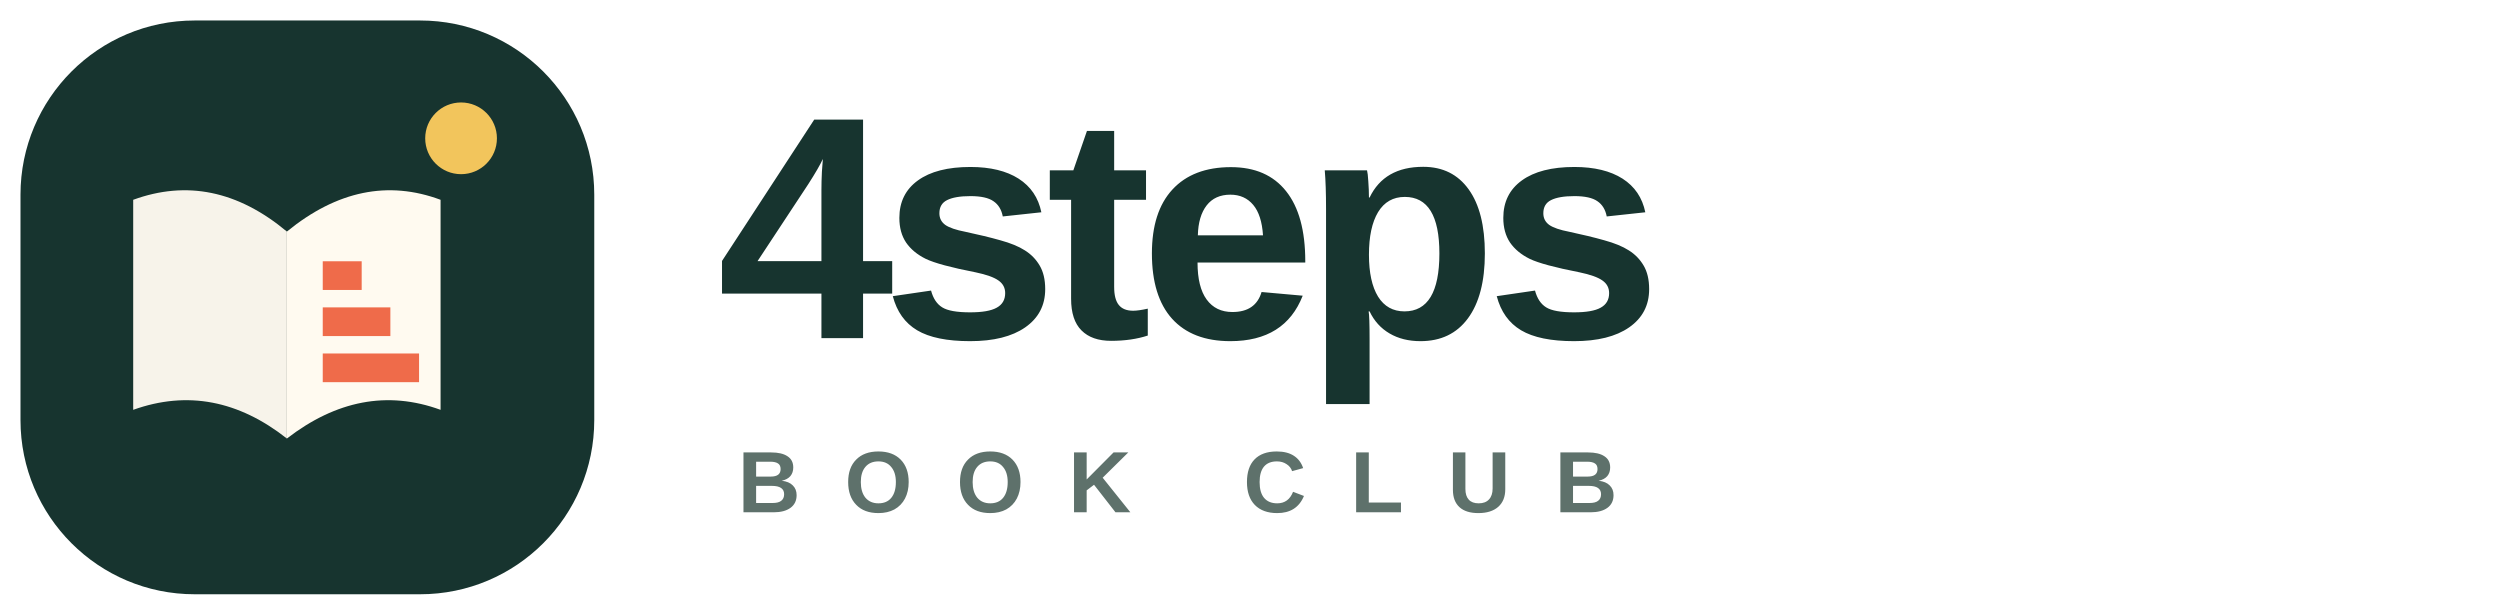
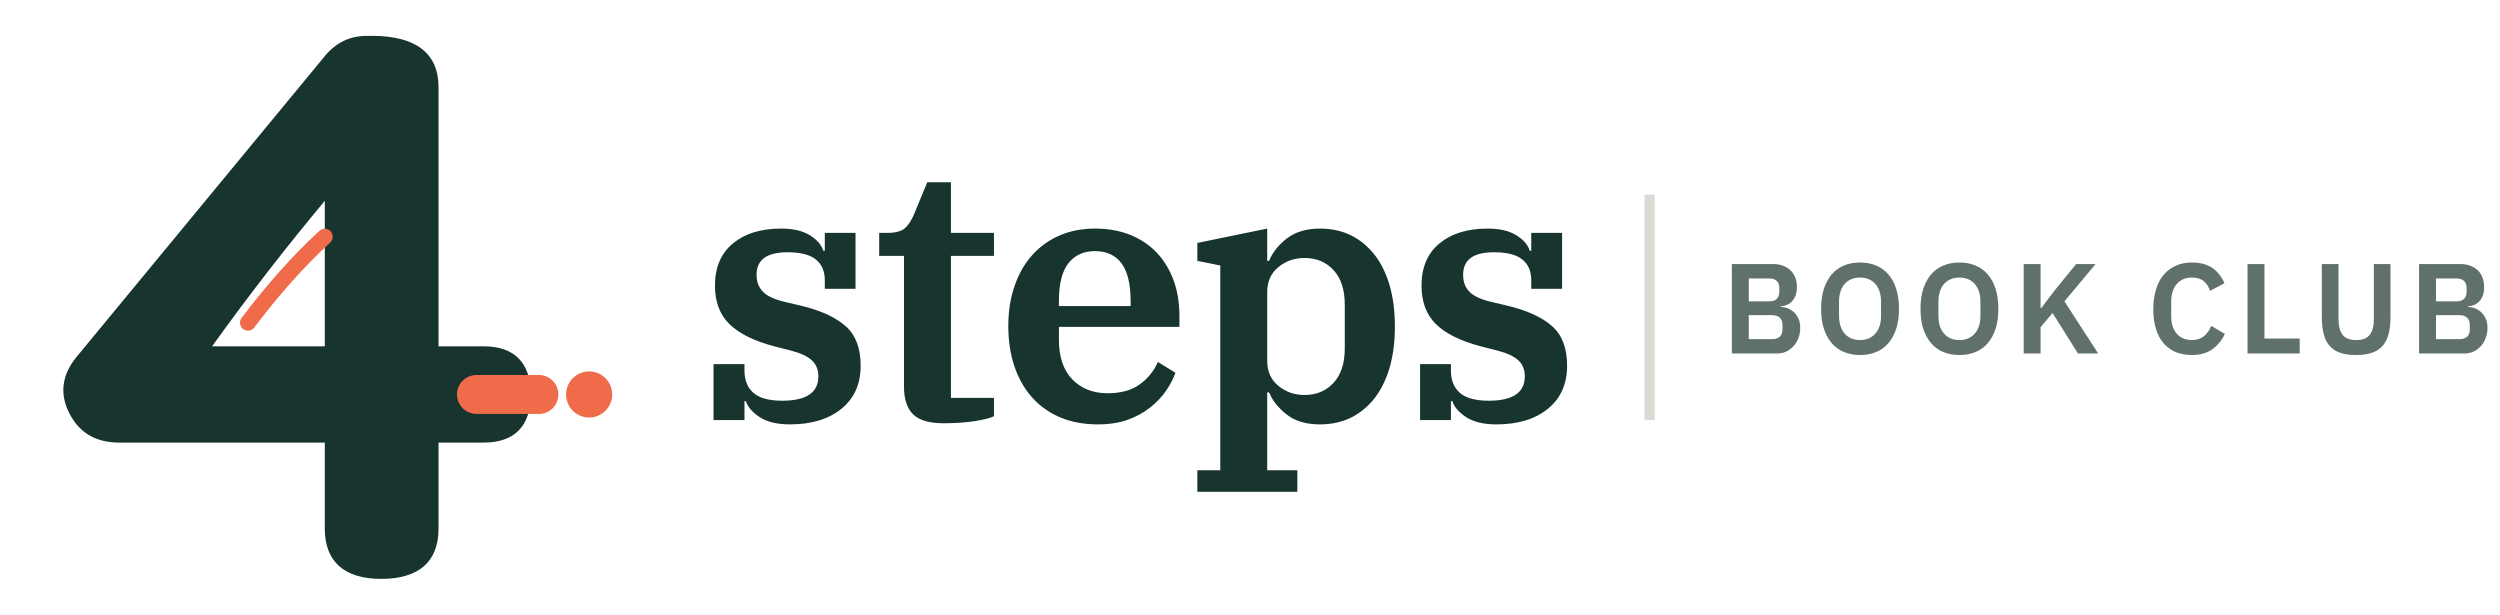
- <svg xmlns="http://www.w3.org/2000/svg" viewBox="0 0 244 60" role="img" aria-labelledby="title desc">
-   <rect x="2" y="2" width="56" height="56" rx="17" fill="#17342f" />
-   <path d="M13 19.5c5.2-1.9 10.2-.9 15 3.1v20.2c-4.7-3.7-9.7-4.7-15-2.8V19.5Z" fill="#f7f3ea" />
-   <path d="M28 22.6c4.9-4 9.9-5 15-3.1V40c-5.2-1.9-10.2-.9-15 2.8V22.6Z" fill="#fffaf0" />
-   <path d="M31.5 25.5h3.8v2.8h-3.8zM31.5 30h6.6v2.8h-6.6zM31.5 34.5h9.4v2.8h-9.4z" fill="#ef6b4a" />
-   <circle cx="45" cy="13.5" r="3.5" fill="#f2c55c" />
-   <text x="70" y="33" fill="#17342f" font-family="Arial Rounded MT Bold, Arial, sans-serif" font-size="31" font-weight="800" letter-spacing="-1.2">4steps</text>
-   <text x="72" y="50" fill="#5e716b" font-family="Arial, sans-serif" font-size="8.5" font-weight="700" letter-spacing="4.3">BOOK CLUB</text>
+ <svg xmlns="http://www.w3.org/2000/svg" viewBox="0 0 244 60" role="img" aria-labelledby="logo-title logo-desc">
+   <g aria-hidden="true">
+     <path fill="#17342f" fill-rule="evenodd" d="M35.8 3.5c-1.7 0-3.1.7-4.2 2.1L7.5 34.8c-1.5 1.8-1.7 3.7-.7 5.6 1 1.9 2.6 2.8 4.9 2.8h20v8.4c0 3.2 1.9 4.9 5.5 4.9 3.7 0 5.6-1.7 5.6-4.9v-8.4h4.4c3 0 4.6-1.6 4.6-4.7 0-3.1-1.6-4.7-4.6-4.7h-4.4V8.5c0-3.3-2.2-5-6.5-5h-.5Zm-4.1 16.1v14.2h-11c3.8-5.3 7.5-10 11-14.2Z" />
+     <path d="M24.2 31.5c2.4-3.2 4.9-6 7.5-8.4" fill="none" stroke="#ef6b4a" stroke-width="1.55" stroke-linecap="round" />
+     <path d="M46.5 38.5h6.1" fill="none" stroke="#ef6b4a" stroke-width="3.8" stroke-linecap="round" />
+     <circle cx="57.5" cy="38.5" r="2.25" fill="#ef6b4a" />
+   </g>
+   <path fill="#17342f" aria-hidden="true" d="M77.1 41.42Q75.25 41.42 74.16 40.72Q73.08 40.02 72.8 39.15H72.66V41H69.64V35.54H72.66V36.17Q72.66 37.57 73.53 38.34Q74.41 39.11 76.36 39.11Q79.87 39.11 79.87 36.73Q79.87 35.75 79.24 35.17Q78.61 34.59 77.28 34.24L75.53 33.79Q72.62 33.02 71.2 31.64Q69.78 30.25 69.78 27.88Q69.78 25.21 71.53 23.76Q73.28 22.31 76.22 22.31Q78.01 22.31 79.04 22.96Q80.08 23.6 80.36 24.48H80.5V22.73H83.5V28.19H80.5V27.35Q80.5 26.02 79.62 25.32Q78.75 24.62 76.86 24.62Q73.84 24.62 73.84 26.82Q73.84 27.84 74.46 28.47Q75.07 29.1 76.54 29.45L78.19 29.84Q81.06 30.53 82.53 31.83Q84 33.12 84 35.68Q84 38.38 82.12 39.9Q80.25 41.42 77.1 41.42Z M92.08 41.31Q90.01 41.31 89.12 40.44Q88.23 39.56 88.23 37.74V24.97H85.81V22.73H86.58Q87.81 22.73 88.33 22.26Q88.86 21.78 89.24 20.84L90.5 17.79H92.81V22.73H97.01V24.97H92.81V38.83H97.01V40.62Q96.45 40.9 95.09 41.11Q93.72 41.31 92.08 41.31Z M107.16 41.42Q105.06 41.42 103.44 40.72Q101.81 40.02 100.69 38.74Q99.57 37.47 98.99 35.7Q98.41 33.93 98.41 31.83Q98.41 29.66 99.03 27.89Q99.64 26.12 100.76 24.88Q101.88 23.64 103.44 22.97Q104.99 22.31 106.88 22.31Q108.77 22.31 110.3 22.92Q111.82 23.53 112.89 24.65Q113.95 25.77 114.53 27.33Q115.11 28.89 115.11 30.81V31.9H103.35V33.16Q103.35 35.68 104.66 37.03Q105.97 38.38 108.11 38.38Q110.07 38.38 111.26 37.5Q112.45 36.62 113.01 35.33L114.72 36.38Q114.41 37.26 113.8 38.15Q113.18 39.04 112.26 39.77Q111.33 40.51 110.07 40.97Q108.81 41.42 107.16 41.42ZM103.35 29.87H110.35V29.41Q110.35 26.89 109.46 25.7Q108.56 24.51 106.88 24.51Q105.2 24.51 104.28 25.69Q103.35 26.86 103.35 29.38Z M116.86 45.9H119.1V25.91L116.86 25.46V23.71L123.68 22.31V25.46H123.86Q124.38 24.2 125.63 23.25Q126.87 22.31 128.83 22.31Q130.51 22.31 131.86 22.97Q133.2 23.64 134.17 24.88Q135.13 26.12 135.64 27.89Q136.14 29.66 136.14 31.86Q136.14 34.07 135.64 35.84Q135.13 37.6 134.17 38.85Q133.2 40.09 131.86 40.76Q130.51 41.42 128.83 41.42Q126.83 41.42 125.61 40.48Q124.38 39.53 123.86 38.3H123.68V45.9H126.62V48H116.86ZM127.32 38.55Q129.07 38.55 130.16 37.36Q131.25 36.17 131.25 34V29.73Q131.25 27.56 130.16 26.37Q129.07 25.18 127.32 25.18Q125.85 25.18 124.77 26.07Q123.68 26.96 123.68 28.5V35.23Q123.68 36.77 124.77 37.66Q125.85 38.55 127.32 38.55Z M146.05 41.42Q144.2 41.42 143.11 40.72Q142.03 40.02 141.75 39.15H141.61V41H138.6V35.54H141.61V36.17Q141.61 37.57 142.48 38.34Q143.36 39.11 145.32 39.11Q148.82 39.11 148.82 36.73Q148.82 35.75 148.19 35.17Q147.56 34.59 146.23 34.24L144.48 33.79Q141.57 33.02 140.15 31.64Q138.74 30.25 138.74 27.88Q138.74 25.21 140.49 23.76Q142.24 22.31 145.18 22.31Q146.96 22.31 147.99 22.96Q149.03 23.6 149.31 24.48H149.45V22.73H152.46V28.19H149.45V27.35Q149.45 26.02 148.57 25.32Q147.7 24.62 145.81 24.62Q142.8 24.62 142.8 26.82Q142.8 27.84 143.41 28.47Q144.02 29.1 145.49 29.45L147.14 29.84Q150.01 30.53 151.48 31.83Q152.95 33.12 152.95 35.68Q152.95 38.38 151.07 39.9Q149.2 41.42 146.05 41.42Z" />
+   <path d="M161 19v22" stroke="#d7ddd5" />
+   <path fill="#5f716a" aria-hidden="true" d="M169.03 25.77H173.06Q173.6 25.77 174.03 25.94Q174.46 26.1 174.76 26.39Q175.06 26.68 175.22 27.09Q175.38 27.51 175.38 28.01Q175.38 28.51 175.24 28.86Q175.11 29.2 174.89 29.42Q174.68 29.65 174.39 29.76Q174.11 29.88 173.81 29.89V29.96Q174.1 29.96 174.43 30.07Q174.76 30.19 175.04 30.43Q175.32 30.68 175.51 31.06Q175.7 31.44 175.7 32Q175.7 32.52 175.53 32.98Q175.36 33.44 175.06 33.77Q174.76 34.11 174.35 34.31Q173.94 34.5 173.45 34.5H169.03ZM170.68 33.1H172.97Q173.45 33.1 173.71 32.86Q173.97 32.61 173.97 32.15V31.73Q173.97 31.26 173.71 31.01Q173.45 30.76 172.97 30.76H170.68ZM170.68 29.41H172.71Q173.16 29.41 173.41 29.17Q173.66 28.93 173.66 28.49V28.1Q173.66 27.66 173.41 27.42Q173.16 27.18 172.71 27.18H170.68Z M181.54 34.65Q180.68 34.65 179.98 34.36Q179.28 34.08 178.78 33.5Q178.29 32.92 178.01 32.09Q177.74 31.25 177.74 30.14Q177.74 29.04 178.01 28.19Q178.29 27.35 178.78 26.77Q179.28 26.2 179.98 25.91Q180.68 25.62 181.54 25.62Q182.4 25.62 183.1 25.91Q183.8 26.2 184.3 26.77Q184.8 27.35 185.07 28.19Q185.34 29.04 185.34 30.14Q185.34 31.25 185.07 32.09Q184.8 32.92 184.3 33.5Q183.8 34.08 183.1 34.36Q182.4 34.65 181.54 34.65ZM181.54 33.19Q182.47 33.19 183.03 32.56Q183.59 31.94 183.59 30.81V29.46Q183.59 28.34 183.03 27.71Q182.47 27.09 181.54 27.09Q180.6 27.09 180.04 27.71Q179.49 28.34 179.49 29.46V30.81Q179.49 31.94 180.04 32.56Q180.6 33.19 181.54 33.19Z M191.24 34.65Q190.38 34.65 189.68 34.36Q188.98 34.08 188.48 33.5Q187.99 32.92 187.71 32.09Q187.44 31.25 187.44 30.14Q187.44 29.04 187.71 28.19Q187.99 27.35 188.48 26.77Q188.98 26.2 189.68 25.91Q190.38 25.62 191.24 25.62Q192.1 25.62 192.8 25.91Q193.5 26.2 194 26.77Q194.5 27.35 194.77 28.19Q195.04 29.04 195.04 30.14Q195.04 31.25 194.77 32.09Q194.5 32.92 194 33.5Q193.5 34.08 192.8 34.36Q192.1 34.65 191.24 34.65ZM191.24 33.19Q192.18 33.19 192.73 32.56Q193.29 31.94 193.29 30.81V29.46Q193.29 28.34 192.73 27.71Q192.18 27.09 191.24 27.09Q190.3 27.09 189.74 27.71Q189.19 28.34 189.19 29.46V30.81Q189.19 31.94 189.74 32.56Q190.3 33.19 191.24 33.19Z M200.33 30.55 199.16 31.93V34.5H197.51V25.77H199.16V30.07H199.23L200.46 28.44L202.63 25.77H204.53L201.49 29.41L204.78 34.5H202.81Z M213.93 34.65Q213.06 34.65 212.37 34.37Q211.68 34.09 211.18 33.52Q210.69 32.96 210.43 32.13Q210.16 31.3 210.16 30.2Q210.16 29.1 210.43 28.24Q210.69 27.39 211.18 26.81Q211.68 26.23 212.37 25.93Q213.06 25.62 213.93 25.62Q215.1 25.62 215.88 26.12Q216.65 26.62 217.11 27.64L215.7 28.39Q215.51 27.8 215.09 27.44Q214.66 27.09 213.93 27.09Q213 27.09 212.46 27.71Q211.91 28.34 211.91 29.46V30.84Q211.91 31.98 212.46 32.58Q213 33.19 213.93 33.19Q214.66 33.19 215.13 32.79Q215.6 32.39 215.81 31.8L217.15 32.59Q216.68 33.56 215.89 34.11Q215.1 34.65 213.93 34.65Z M219.36 34.5V25.77H221.01V33.04H224.45V34.5Z M228.24 25.77V31.14Q228.24 32.16 228.63 32.67Q229.03 33.19 229.96 33.19Q230.9 33.19 231.29 32.67Q231.69 32.16 231.69 31.14V25.77H233.31V30.93Q233.31 31.89 233.13 32.59Q232.95 33.29 232.55 33.75Q232.15 34.21 231.51 34.43Q230.86 34.65 229.95 34.65Q229.03 34.65 228.39 34.43Q227.76 34.21 227.36 33.75Q226.96 33.29 226.79 32.59Q226.61 31.89 226.61 30.93V25.77Z M236.1 25.77H240.14Q240.68 25.77 241.11 25.94Q241.54 26.1 241.84 26.39Q242.14 26.68 242.29 27.09Q242.45 27.51 242.45 28.01Q242.45 28.51 242.32 28.86Q242.19 29.2 241.97 29.42Q241.75 29.65 241.47 29.76Q241.19 29.88 240.89 29.89V29.96Q241.18 29.96 241.51 30.07Q241.84 30.19 242.12 30.43Q242.4 30.68 242.59 31.06Q242.78 31.44 242.78 32Q242.78 32.52 242.61 32.98Q242.44 33.44 242.14 33.77Q241.84 34.11 241.43 34.31Q241.01 34.5 240.53 34.5H236.1ZM237.75 33.1H240.05Q240.53 33.1 240.79 32.86Q241.05 32.61 241.05 32.15V31.73Q241.05 31.26 240.79 31.01Q240.53 30.76 240.05 30.76H237.75ZM237.75 29.41H239.79Q240.24 29.41 240.49 29.17Q240.74 28.93 240.74 28.49V28.1Q240.74 27.66 240.49 27.42Q240.24 27.18 239.79 27.18H237.75Z" />
</svg>
